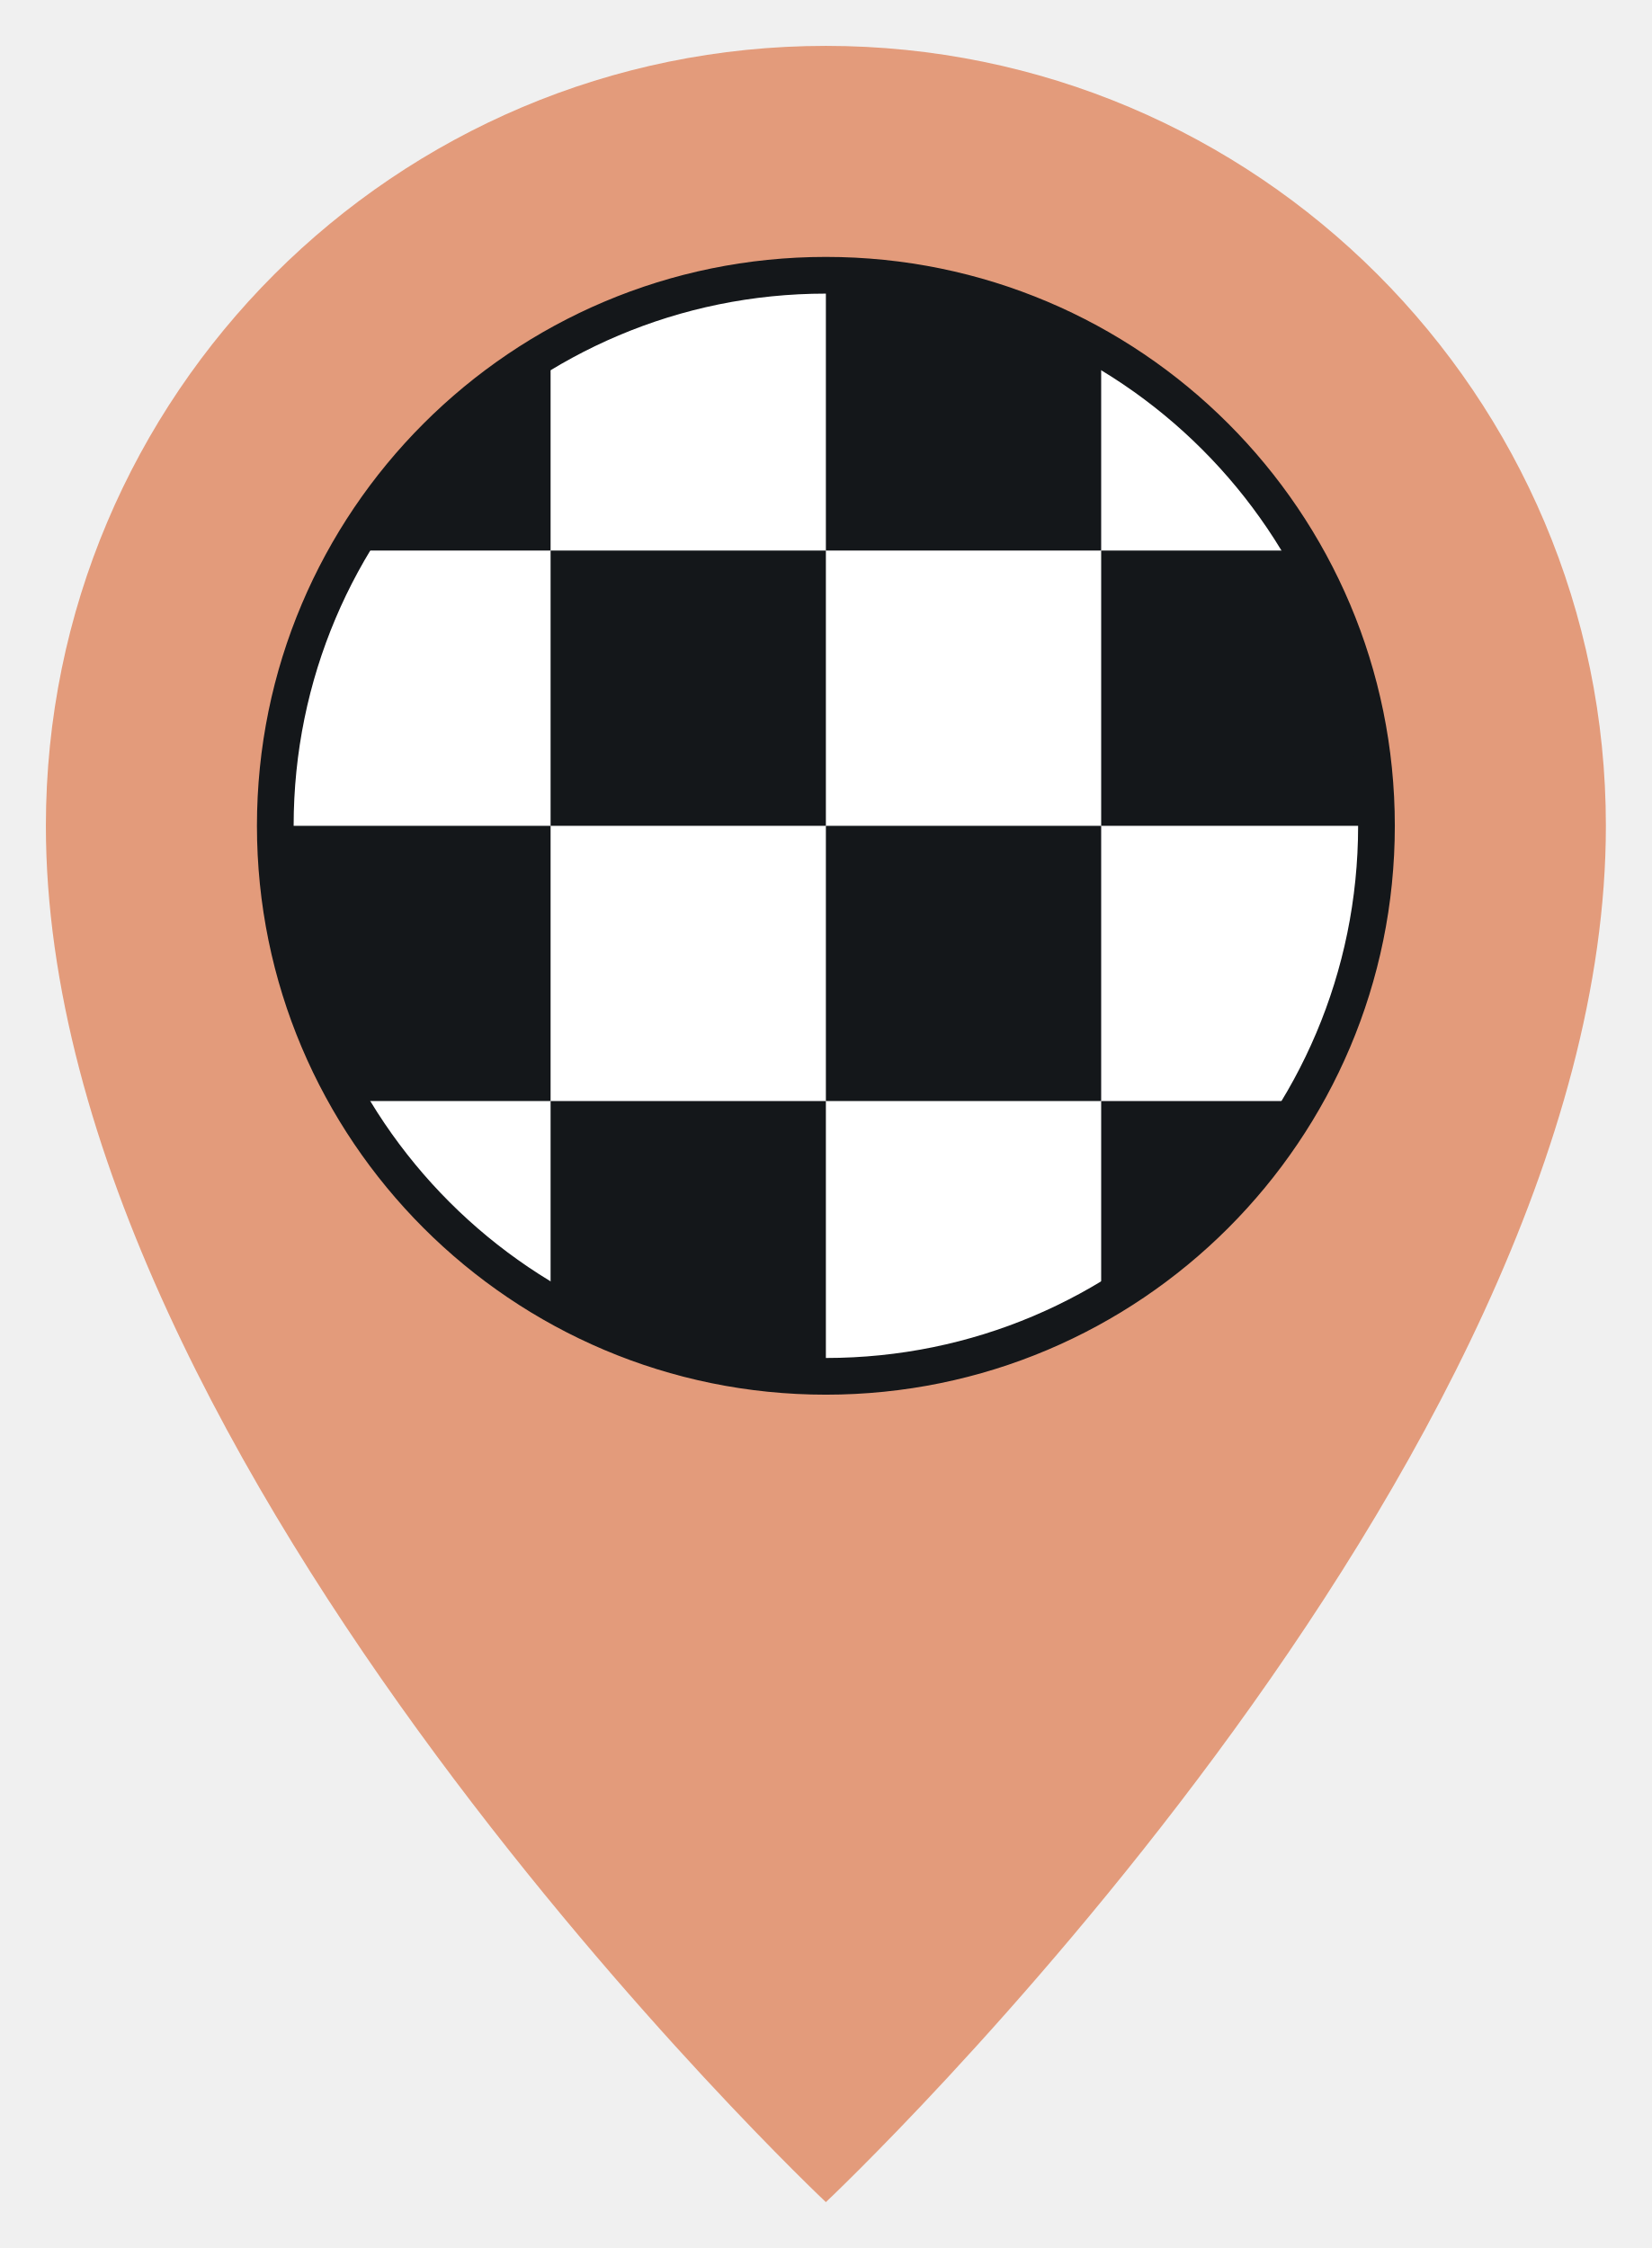
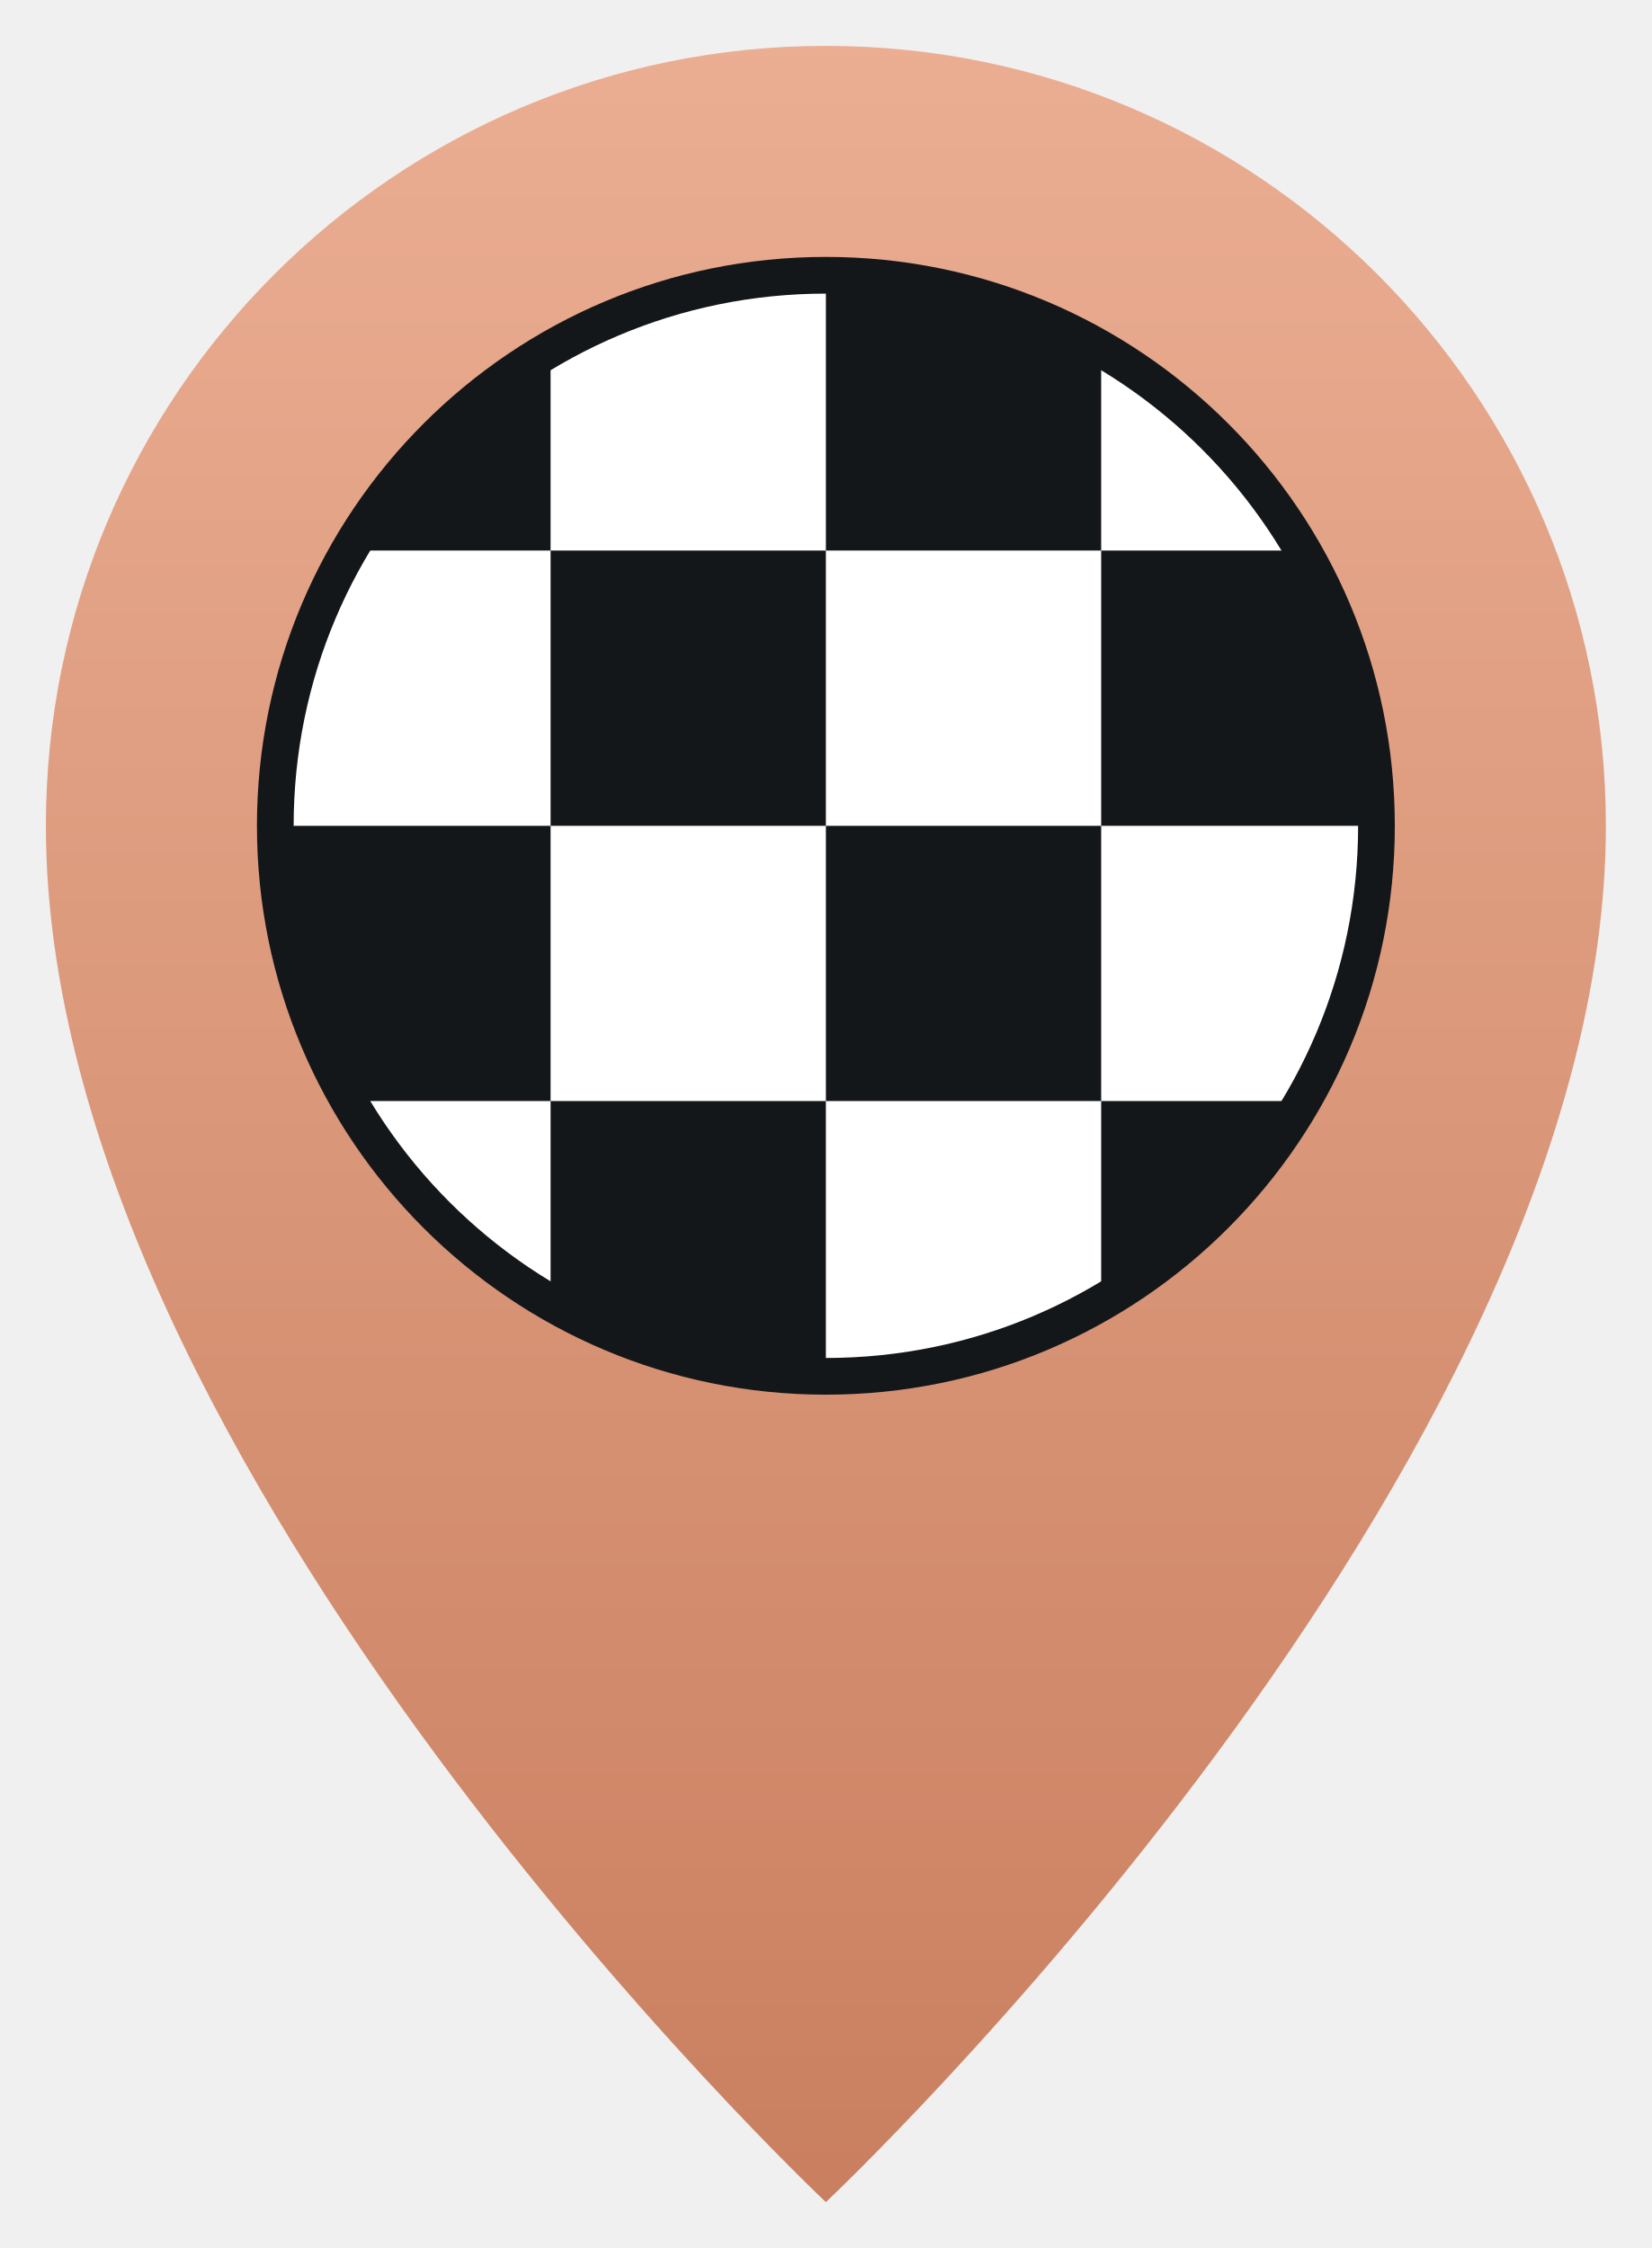
<svg xmlns="http://www.w3.org/2000/svg" viewBox="24 14 72 98">
-   <path d="M60 110C60 110 26 78 26 50A34 34 0 0 1 94 50C94 78 60 110 60 110Z" fill="#E39B7B" />
+   <defs>
+     <linearGradient id="pinGrad" x1="0" y1="0" x2="0" y2="1">
+       <stop offset="0" stop-color="#EBAE93" />
+       <stop offset="1" stop-color="#C97F5F" />
+     </linearGradient>
+   </defs>
+   <path d="M60 110C60 110 26 78 26 50A34 34 0 0 1 94 50C94 78 60 110 60 110Z" fill="url(#pinGrad)" />
  <clipPath id="chk">
    <circle cx="60" cy="50" r="24" />
  </clipPath>
  <g clip-path="url(#chk)">
    <rect x="36" y="26" width="48" height="48" fill="#FFFFFF" />
    <g fill="#14171A">
      <rect x="36" y="26" width="12" height="12" />
      <rect x="36" y="50" width="12" height="12" />
      <rect x="48" y="38" width="12" height="12" />
      <rect x="48" y="62" width="12" height="12" />
      <rect x="60" y="26" width="12" height="12" />
      <rect x="60" y="50" width="12" height="12" />
      <rect x="72" y="38" width="12" height="12" />
      <rect x="72" y="62" width="12" height="12" />
    </g>
  </g>
  <circle cx="60" cy="50" r="24" fill="none" stroke="#14171A" stroke-width="1.6" />
</svg>
